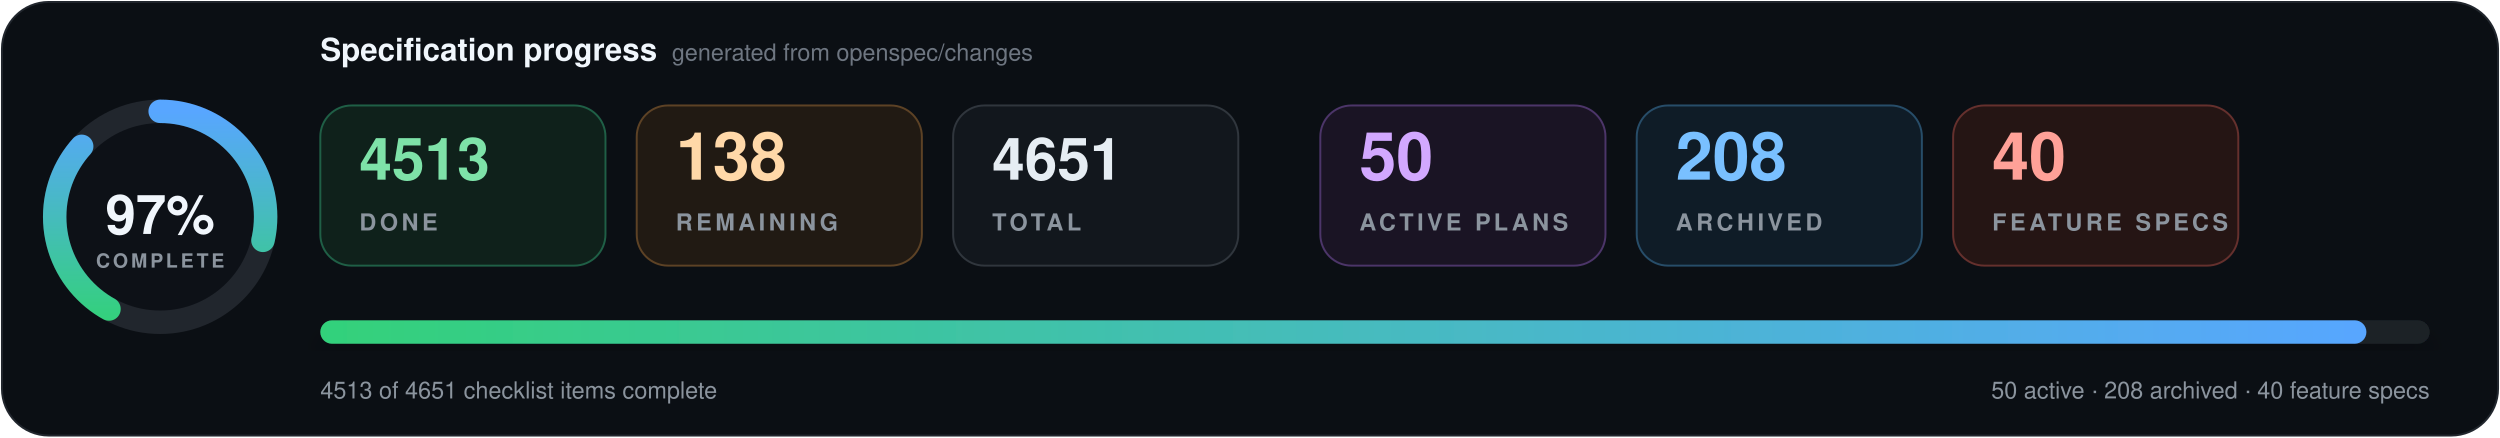
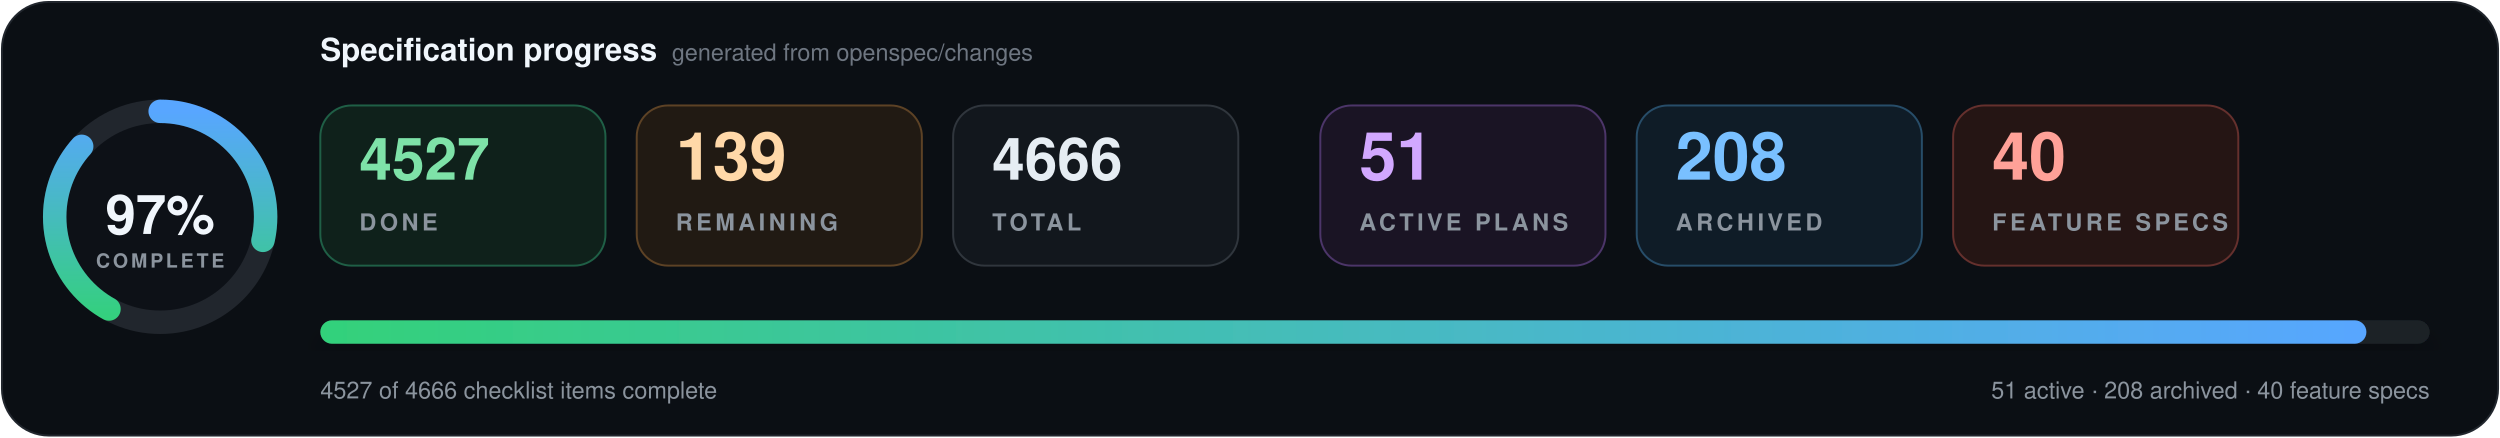
- <svg xmlns="http://www.w3.org/2000/svg" data-cache-version="1793385104" width="1280" height="224" viewBox="0 0 1280 224" role="img" aria-labelledby="title description" font-family="system-ui, -apple-system, BlinkMacSystemFont, 'Segoe UI', Helvetica, Arial, sans-serif" font-variant-numeric="tabular-nums">
+ <svg xmlns="http://www.w3.org/2000/svg" data-cache-version="1793396393" width="1280" height="224" viewBox="0 0 1280 224" role="img" aria-labelledby="title description" font-family="system-ui, -apple-system, BlinkMacSystemFont, 'Segoe UI', Helvetica, Arial, sans-serif" font-variant-numeric="tabular-nums">
  <defs>
    <linearGradient id="progress" x1="0" x2="1">
      <stop offset="0" stop-color="#33d17a" />
      <stop offset="1" stop-color="#58a6ff" />
    </linearGradient>
    <filter id="shadow" x="-10%" y="-20%" width="120%" height="150%">
      <feDropShadow dx="0" dy="7" stdDeviation="9" flood-color="#000" flood-opacity=".28" />
    </filter>
  </defs>
  <rect x="1" y="1" width="1278" height="222" rx="24" fill="#0b0f14" stroke="#21262d" />
  <g transform="translate(82 111)">
    <circle r="54" fill="#0d1117" stroke="#21262d" stroke-width="12" />
    <circle r="54" fill="none" stroke="url(#progress)" stroke-width="12" stroke-linecap="round" pathLength="100" stroke-dasharray="97 100" transform="rotate(-90)" />
    <text y="-1" text-anchor="middle" dominant-baseline="middle" fill="#f0f6fc" font-size="28" font-weight="800">97%</text>
    <text y="26" text-anchor="middle" fill="#8b949e" font-size="10" font-weight="700" letter-spacing="1.5">COMPLETE</text>
  </g>
  <text x="164" y="31" fill="#f0f6fc" font-size="16" font-weight="750">Specification progress</text>
  <text x="344" y="31" fill="#6e7681" font-size="12">generated from openspec/changes</text>
  <g transform="translate(164 54)">
    <rect width="146" height="82" rx="16" fill="#0f211b" stroke="#1f5f46" />
-     <text x="20" y="38" fill="#7ee2a8" font-size="30" font-weight="750">4513</text>
+     <text x="20" y="38" fill="#7ee2a8" font-size="30" font-weight="750">4527</text>
    <text x="20" y="64" fill="#8b949e" font-size="12" font-weight="700" letter-spacing="1.8">DONE</text>
  </g>
  <g transform="translate(326 54)">
    <rect width="146" height="82" rx="16" fill="#211a13" stroke="#5d4225" />
-     <text x="20" y="38" fill="#ffd8a8" font-size="34" font-weight="750">138</text>
+     <text x="20" y="38" fill="#ffd8a8" font-size="34" font-weight="750">139</text>
    <text x="20" y="64" fill="#8b949e" font-size="12" font-weight="700" letter-spacing="1.8">REMAINING</text>
  </g>
  <g transform="translate(488 54)">
    <rect width="146" height="82" rx="16" fill="#12171d" stroke="#30363d" />
-     <text x="20" y="38" fill="#e6edf3" font-size="30" font-weight="750">4651</text>
+     <text x="20" y="38" fill="#e6edf3" font-size="30" font-weight="750">4666</text>
    <text x="20" y="64" fill="#8b949e" font-size="12" font-weight="700" letter-spacing="1.8">TOTAL</text>
  </g>
  <g transform="translate(676 54)">
    <rect width="146" height="82" rx="16" fill="#1a1424" stroke="#4c3569" />
-     <text x="20" y="38" fill="#d2a8ff" font-size="34" font-weight="750">50</text>
+     <text x="20" y="38" fill="#d2a8ff" font-size="34" font-weight="750">51</text>
    <text x="20" y="64" fill="#8b949e" font-size="12" font-weight="700" letter-spacing="1.8">ACTIVE PLANS</text>
  </g>
  <g transform="translate(838 54)">
    <rect width="146" height="82" rx="16" fill="#0f1c27" stroke="#274d69" />
    <text x="20" y="38" fill="#79c0ff" font-size="34" font-weight="750">208</text>
    <text x="20" y="64" fill="#8b949e" font-size="12" font-weight="700" letter-spacing="1.8">ARCHIVED</text>
  </g>
  <g transform="translate(1000 54)">
    <rect width="146" height="82" rx="16" fill="#251514" stroke="#65302d" />
    <text x="20" y="38" fill="#ffa198" font-size="34" font-weight="750">40</text>
    <text x="20" y="64" fill="#8b949e" font-size="12" font-weight="700" letter-spacing="1.8">FEATURE SPECS</text>
  </g>
  <g filter="url(#shadow)">
    <rect x="164" y="164" width="1080" height="12" rx="6" fill="#1b2128" />
    <rect x="164" y="164" width="1047.6" height="12" rx="6" fill="url(#progress)" />
  </g>
-   <text x="164" y="204" fill="#8b949e" font-size="12">4513 of 4651 checklist items complete</text>
-   <text x="1244" y="204" text-anchor="end" fill="#8b949e" font-size="12">50 active · 208 archived · 40 feature specs</text>
+   <text x="164" y="204" fill="#8b949e" font-size="12">4527 of 4666 checklist items complete</text>
+   <text x="1244" y="204" text-anchor="end" fill="#8b949e" font-size="12">51 active · 208 archived · 40 feature specs</text>
</svg>
